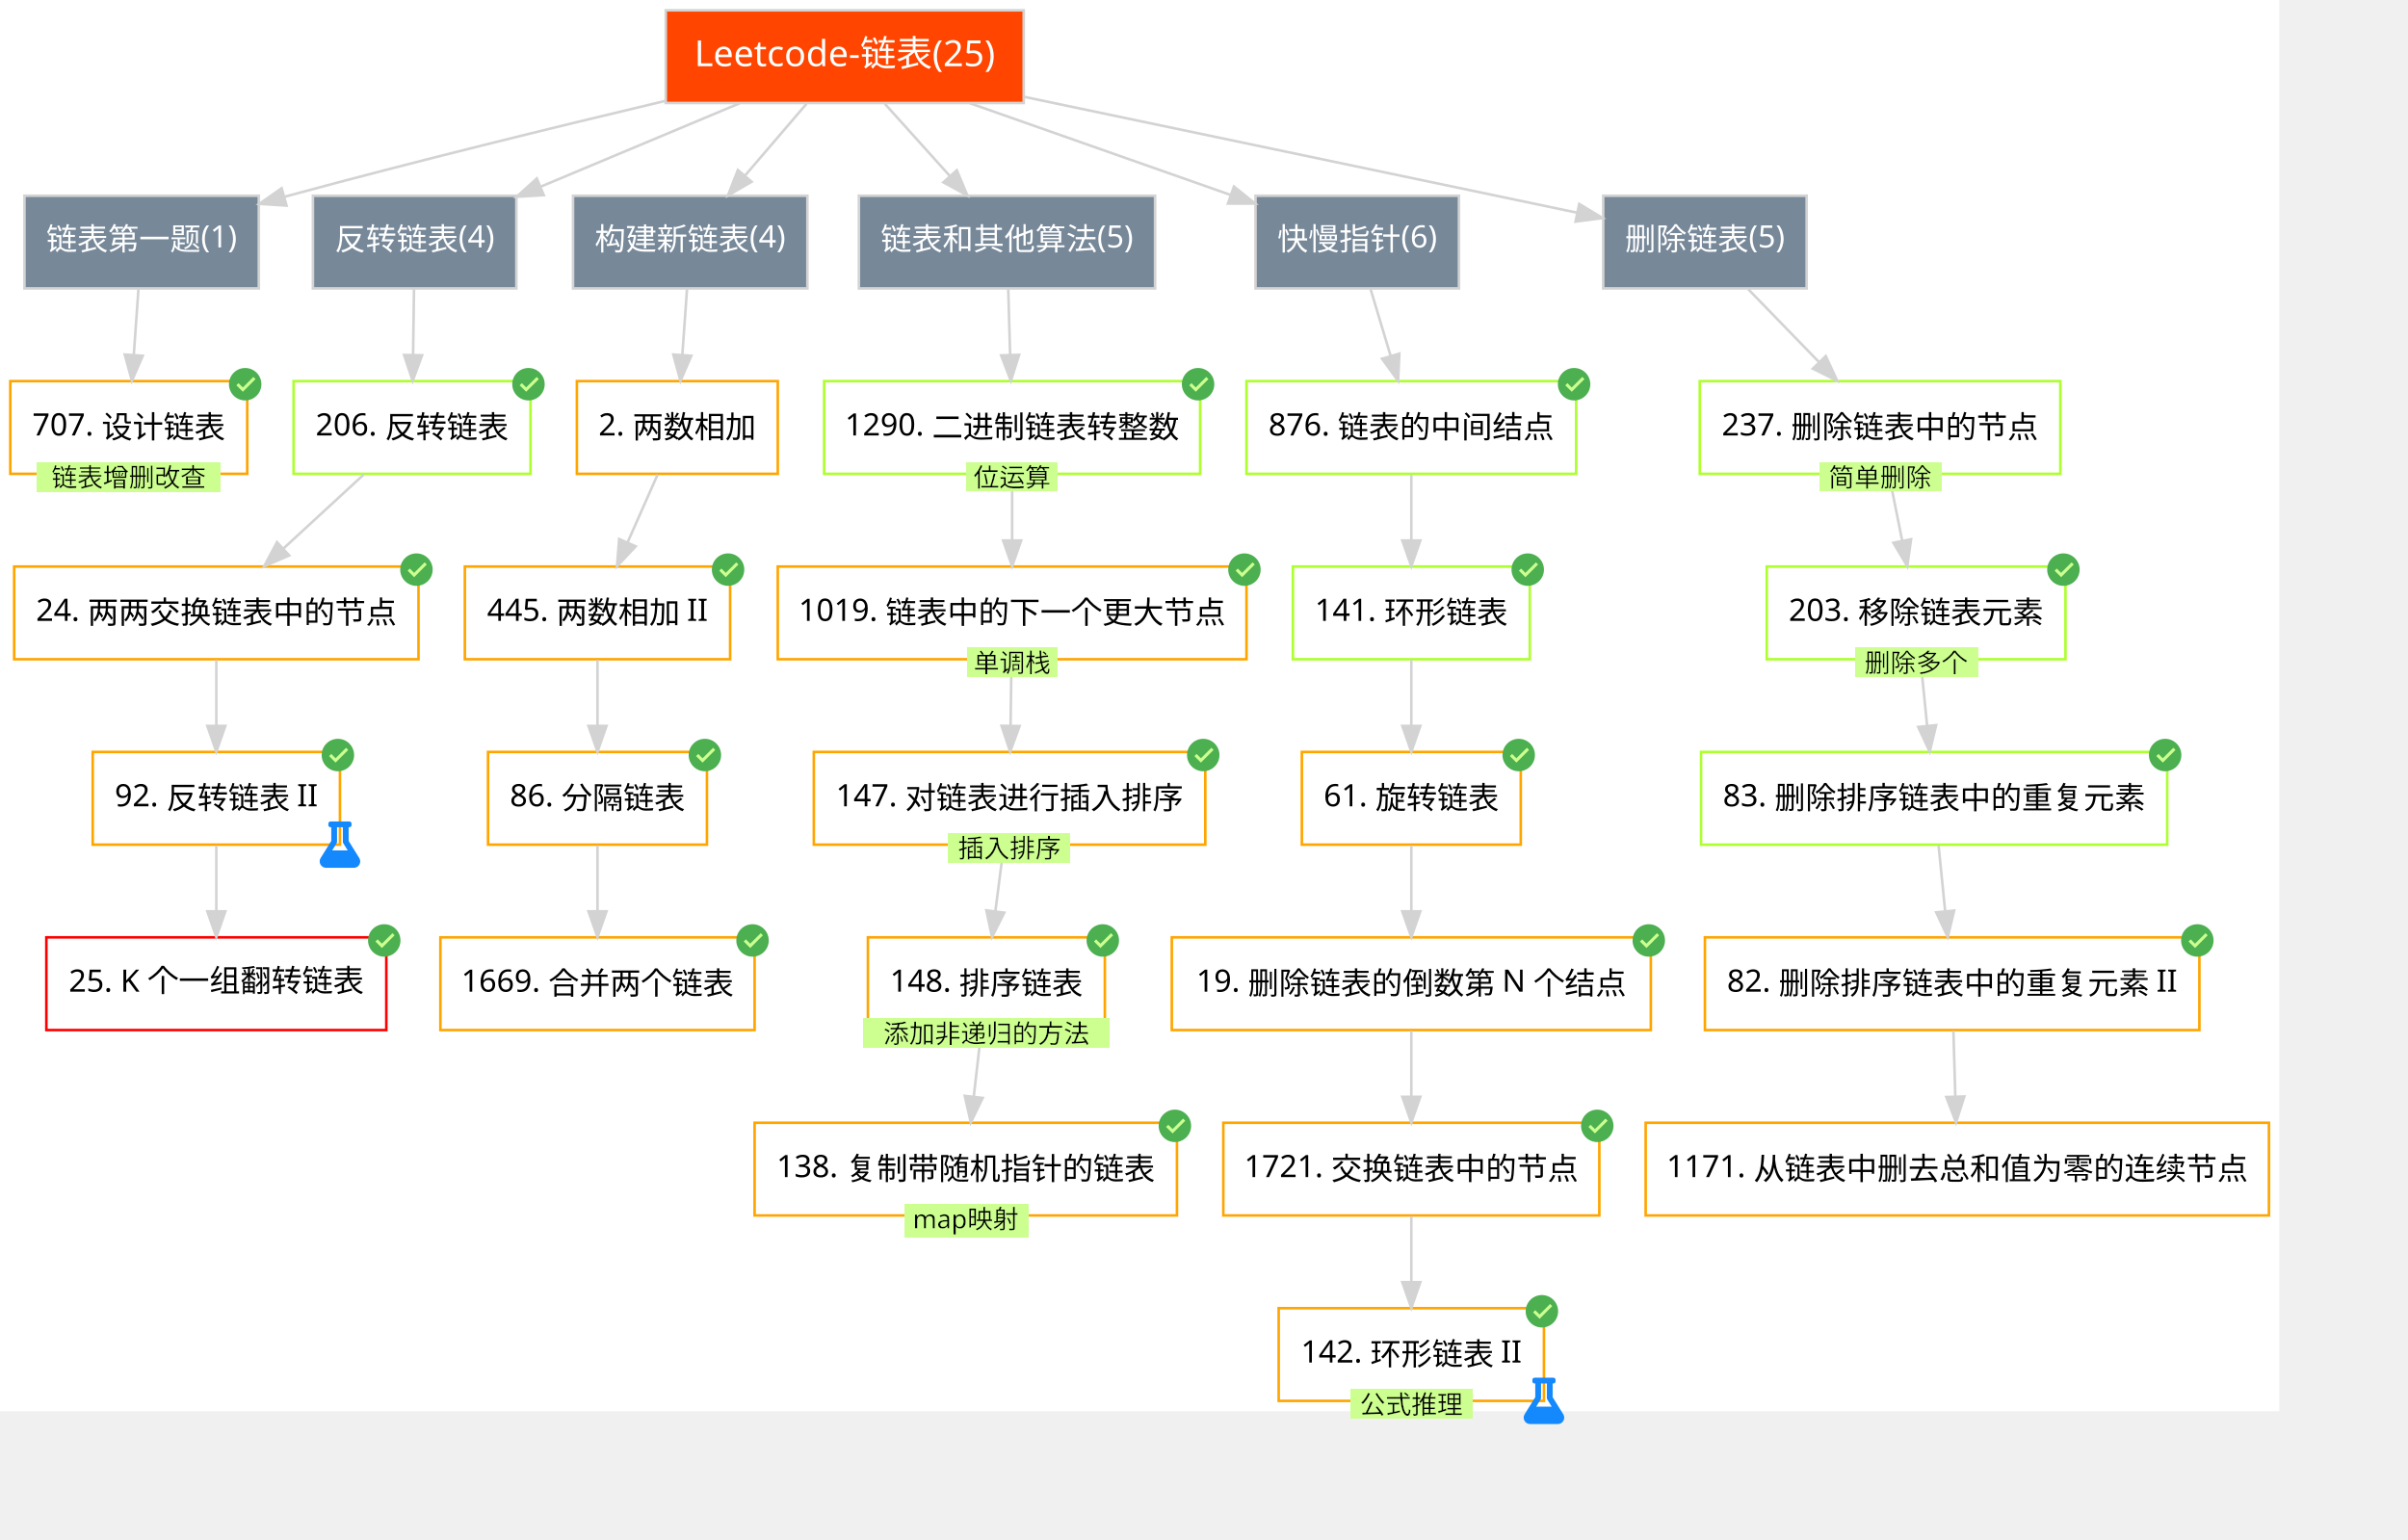
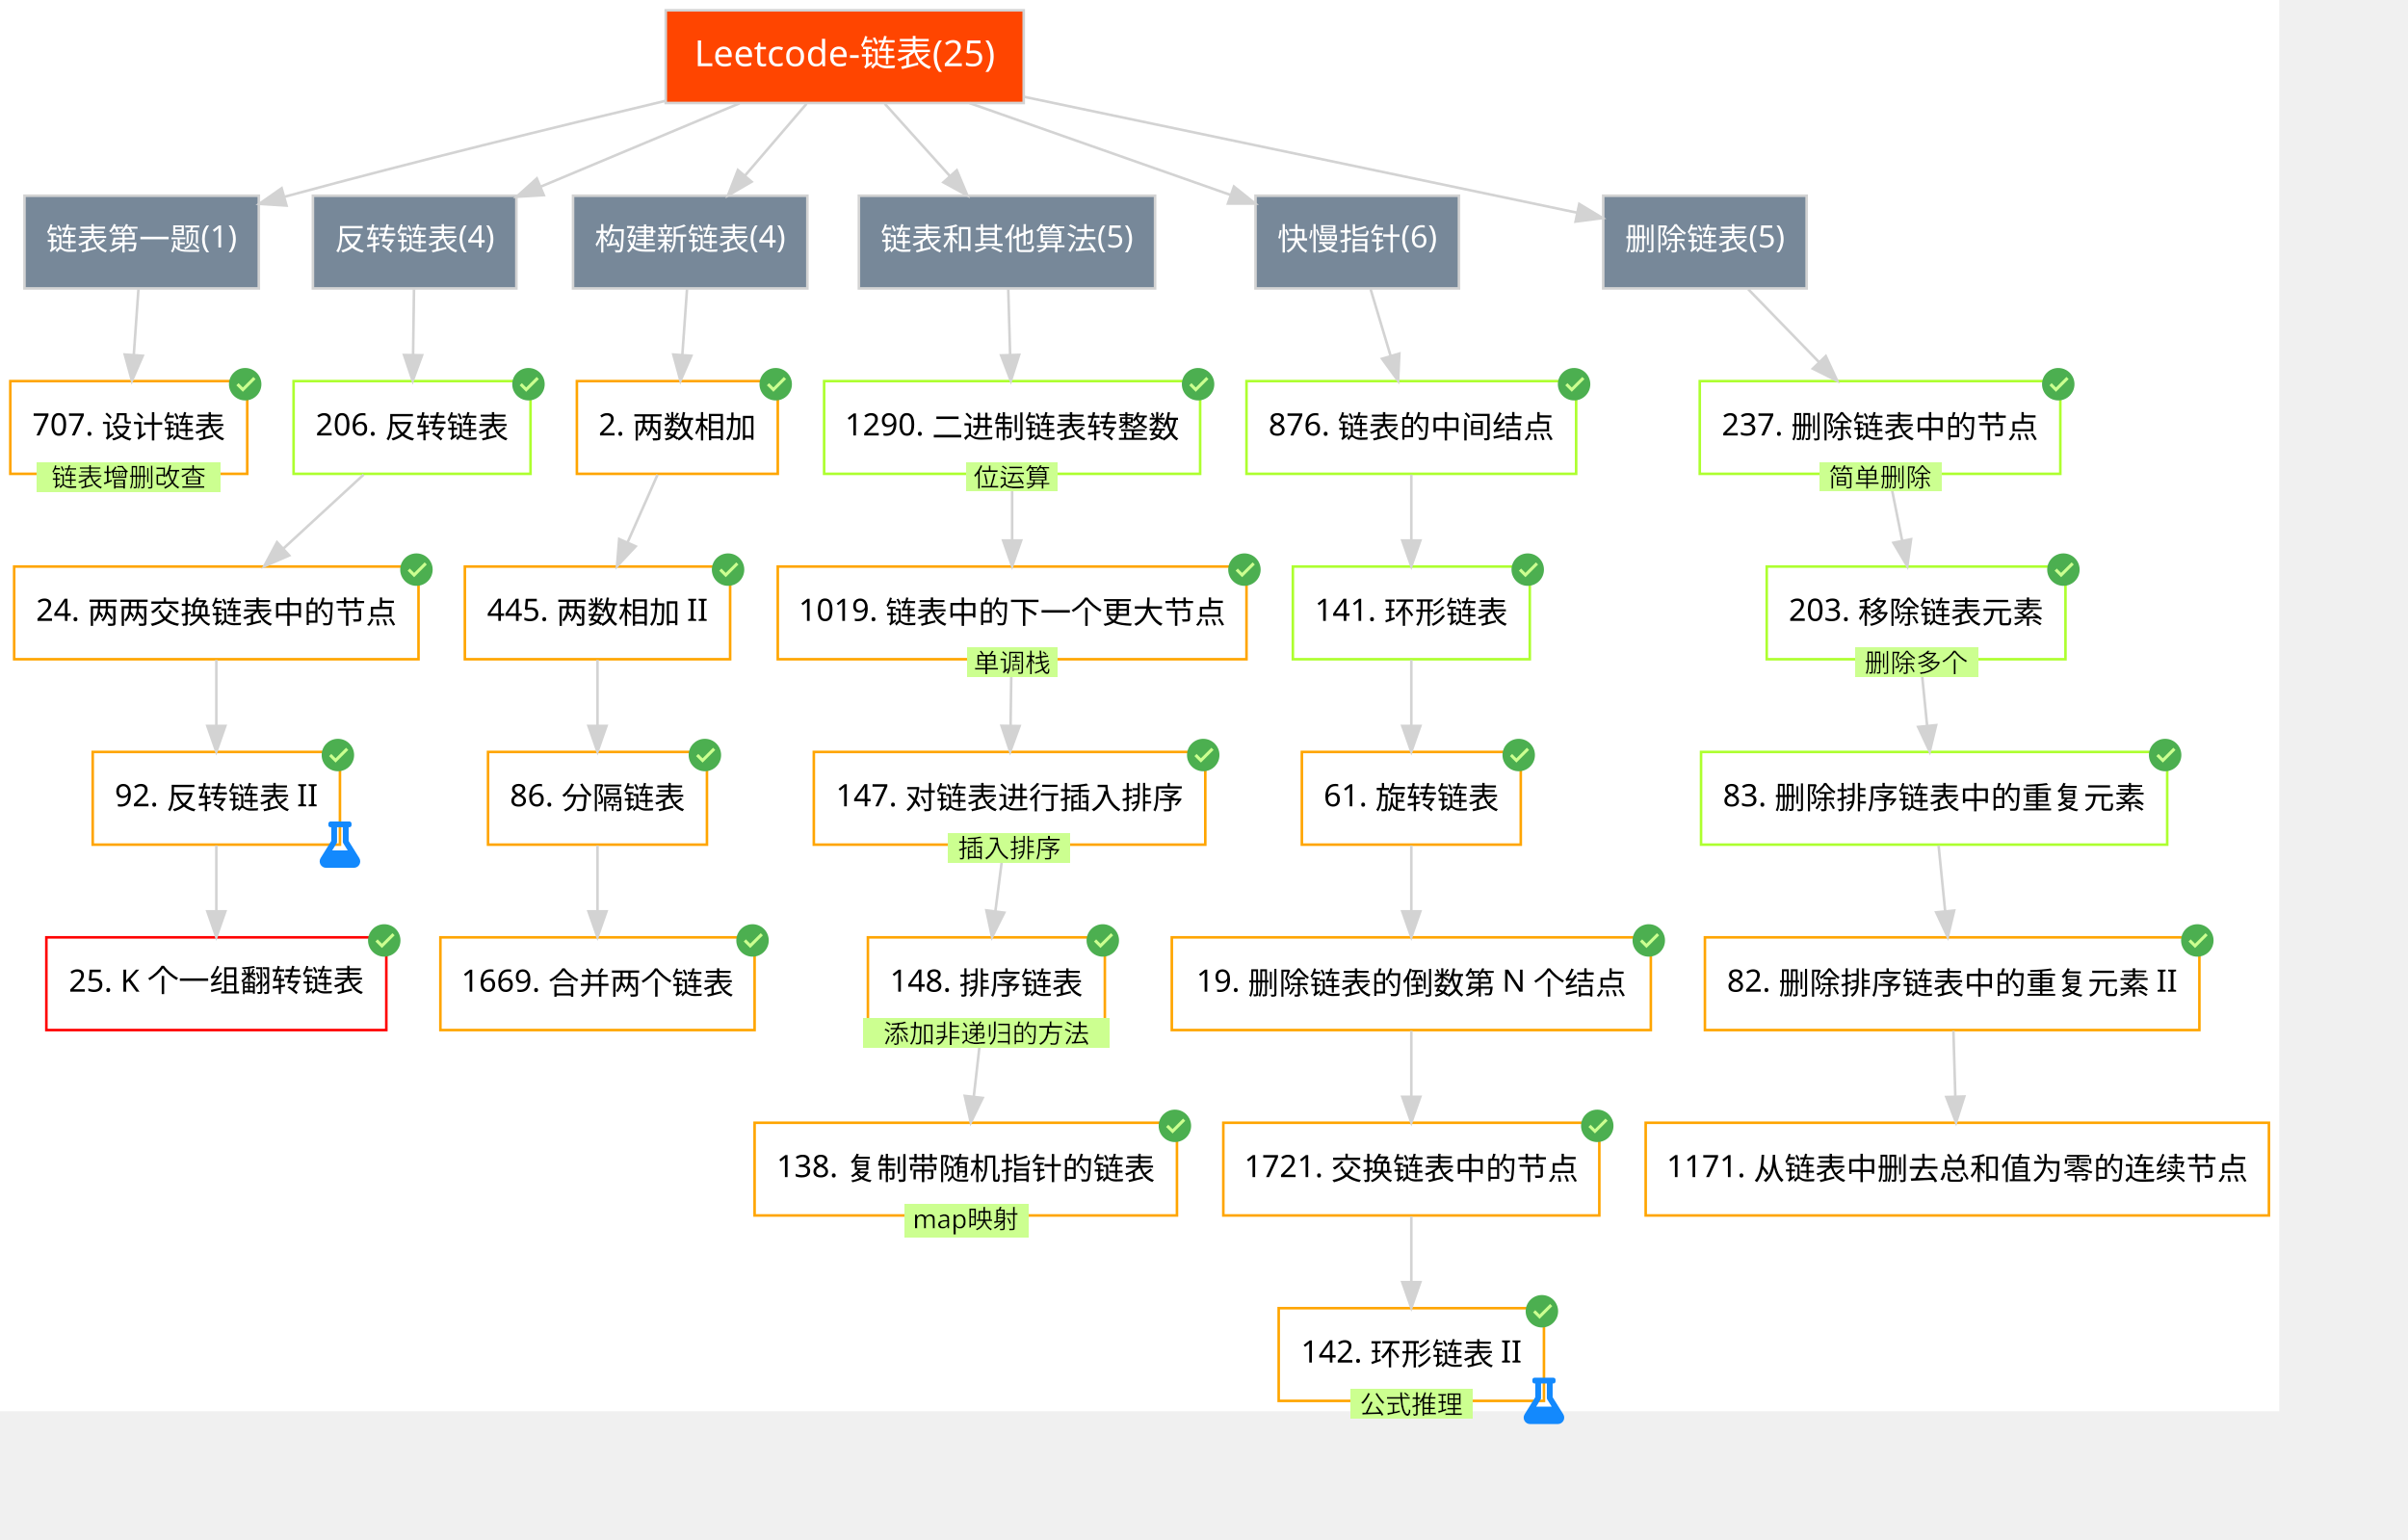
<svg xmlns="http://www.w3.org/2000/svg" xmlns:xlink="http://www.w3.org/1999/xlink" height="598pt" viewBox="0.00 0.00 935.0 598.0" width="935pt">
  <g class="graph" id="graph0" transform="scale(1 1) rotate(0) translate(4 544)">
    <polygon fill="white" points="-4,4 -4,-544 881,-544 881,4 -4,4" stroke="transparent" />
    <g class="node" id="node1">
      <g id="a_node1">
        <a target="_parent" xlink:href="https://leetcode-cn.com/tag/linked-list" xlink:title="Leetcode-链表(25)">
          <polygon fill="orangered" points="393.5,-540 254.5,-540 254.5,-504 393.5,-504 393.5,-540" stroke="lightgrey" />
          <text fill="white" font-family="Microsoft YaHei" font-size="14.00" text-anchor="middle" x="324" y="-518.3">
      Leetcode-链表(25)
     </text>
        </a>
      </g>
    </g>
    <g class="node" id="node2">
      <polygon fill="lightslategray" points="96.5,-468 5.5,-468 5.5,-432 96.5,-432 96.5,-468" stroke="lightgrey" />
      <text fill="white" font-family="Microsoft YaHei" font-size="12.00" text-anchor="middle" x="51" y="-446.9">
    链表第一题(1)
   </text>
    </g>
    <g class="edge" id="edge1">
      <path d="M254.22,-504.8C211.81,-494.72 156.63,-481.21 108,-468 107.54,-467.87 107.08,-467.75 106.61,-467.62" fill="none" stroke="lightgrey" />
      <polygon fill="lightgrey" points="107.25,-464.17 96.68,-464.84 105.36,-470.91 107.25,-464.17" stroke="lightgrey" />
    </g>
    <g class="node" id="node4">
      <polygon fill="lightslategray" points="196.5,-468 117.5,-468 117.5,-432 196.5,-432 196.5,-468" stroke="lightgrey" />
      <text fill="white" font-family="Microsoft YaHei" font-size="12.00" text-anchor="middle" x="157" y="-446.9">
    反转链表(4)
   </text>
    </g>
    <g class="edge" id="edge3">
      <path d="M283.15,-503.88C259.87,-494.12 230.56,-481.83 206.05,-471.56" fill="none" stroke="lightgrey" />
      <polygon fill="lightgrey" points="207.14,-468.22 196.57,-467.59 204.44,-474.68 207.14,-468.22" stroke="lightgrey" />
    </g>
    <g class="node" id="node9">
      <polygon fill="lightslategray" points="309.5,-468 218.5,-468 218.5,-432 309.5,-432 309.5,-468" stroke="lightgrey" />
      <text fill="white" font-family="Microsoft YaHei" font-size="12.00" text-anchor="middle" x="264" y="-446.9">
    构建新链表(4)
   </text>
    </g>
    <g class="edge" id="edge8">
      <path d="M309.17,-503.7C301.98,-495.3 293.2,-485.07 285.31,-475.86" fill="none" stroke="lightgrey" />
      <polygon fill="lightgrey" points="287.83,-473.42 278.66,-468.1 282.51,-477.97 287.83,-473.42" stroke="lightgrey" />
    </g>
    <g class="node" id="node14">
      <polygon fill="lightslategray" points="444.5,-468 329.5,-468 329.5,-432 444.5,-432 444.5,-468" stroke="lightgrey" />
      <text fill="white" font-family="Microsoft YaHei" font-size="12.00" text-anchor="middle" x="387" y="-446.9">
    链表和其他算法(5)
   </text>
    </g>
    <g class="edge" id="edge13">
      <path d="M339.57,-503.7C347.2,-495.22 356.52,-484.86 364.88,-475.58" fill="none" stroke="lightgrey" />
      <polygon fill="lightgrey" points="367.52,-477.88 371.61,-468.1 362.31,-473.2 367.52,-477.88" stroke="lightgrey" />
    </g>
    <g class="node" id="node20">
      <polygon fill="lightslategray" points="562.5,-468 483.5,-468 483.5,-432 562.5,-432 562.5,-468" stroke="lightgrey" />
      <text fill="white" font-family="Microsoft YaHei" font-size="12.00" text-anchor="middle" x="523" y="-446.9">
    快慢指针(6)
   </text>
    </g>
    <g class="edge" id="edge19">
      <path d="M372.43,-503.97C403.15,-493.16 442.8,-479.21 473.7,-468.34" fill="none" stroke="lightgrey" />
      <polygon fill="lightgrey" points="475.13,-471.55 483.4,-464.93 472.8,-464.95 475.13,-471.55" stroke="lightgrey" />
    </g>
    <g class="node" id="node27">
      <polygon fill="lightslategray" points="697.5,-468 618.5,-468 618.5,-432 697.5,-432 697.5,-468" stroke="lightgrey" />
      <text fill="white" font-family="Microsoft YaHei" font-size="12.00" text-anchor="middle" x="658" y="-446.9">
    删除链表(5)
   </text>
    </g>
    <g class="edge" id="edge26">
      <path d="M393.61,-506.41C457.82,-492.95 551.55,-473.31 608.44,-461.39" fill="none" stroke="lightgrey" />
      <polygon fill="lightgrey" points="609.21,-464.8 618.28,-459.32 607.77,-457.95 609.21,-464.8" stroke="lightgrey" />
    </g>
    <g class="node" id="node3">
      <g id="a_node3">
        <a target="_parent" xlink:href="https://leetcode-cn.com/problems/design-linked-list" xlink:title="707. 设计链表">
          <polygon fill="none" points="92,-396 0,-396 0,-360 92,-360 92,-396" stroke="orange" />
          <text font-family="Microsoft YaHei" font-size="12.00" text-anchor="middle" x="46" y="-374.9">
      707. 设计链表
     </text>
        </a>
      </g>
      <g transform="translate(84.0, -402.0) scale(0.3)">
        <circle cx="24" cy="24" fill="#4caf50" r="21" />
        <polygon fill="#ccff90" points="34.6,14.6 21,28.2 15.4,22.6 12.6,25.4 21,33.8 37.4,17.4" />
      </g>
    </g>
    <g class="edge" id="edge2">
      <path d="M49.76,-431.7C49.21,-423.98 48.55,-414.71 47.94,-406.11" fill="none" stroke="lightgrey" />
      <polygon fill="lightgrey" points="51.43,-405.83 47.22,-396.1 44.44,-406.33 51.43,-405.83" stroke="lightgrey" />
    </g>
    <g class="node" id="node5">
      <g id="a_node5">
        <a target="_parent" xlink:href="https://leetcode-cn.com/problems/reverse-linked-list" xlink:title="206. 反转链表">
          <polygon fill="none" points="202,-396 110,-396 110,-360 202,-360 202,-396" stroke="greenyellow" />
          <text font-family="Microsoft YaHei" font-size="12.00" text-anchor="middle" x="156" y="-374.9">
      206. 反转链表
     </text>
        </a>
      </g>
      <g transform="translate(194.0, -402.0) scale(0.3)">
        <circle cx="24" cy="24" fill="#4caf50" r="21" />
        <polygon fill="#ccff90" points="34.6,14.6 21,28.2 15.4,22.6 12.6,25.4 21,33.8 37.4,17.4" />
      </g>
    </g>
    <g class="edge" id="edge4">
      <path d="M156.75,-431.7C156.64,-423.98 156.51,-414.71 156.39,-406.11" fill="none" stroke="lightgrey" />
      <polygon fill="lightgrey" points="159.89,-406.05 156.24,-396.1 152.89,-406.15 159.89,-406.05" stroke="lightgrey" />
    </g>
    <g class="node" id="node6">
      <g id="a_node6">
        <a target="_parent" xlink:href="https://leetcode-cn.com/problems/swap-nodes-in-pairs" xlink:title="24. 两两交换链表中的节点">
          <polygon fill="none" points="158.5,-324 1.5,-324 1.5,-288 158.5,-288 158.5,-324" stroke="orange" />
          <text font-family="Microsoft YaHei" font-size="12.00" text-anchor="middle" x="80" y="-302.9">
      24. 两两交换链表中的节点
     </text>
        </a>
      </g>
      <g transform="translate(150.5, -330.0) scale(0.3)">
        <circle cx="24" cy="24" fill="#4caf50" r="21" />
        <polygon fill="#ccff90" points="34.6,14.6 21,28.2 15.4,22.6 12.6,25.4 21,33.8 37.4,17.4" />
      </g>
    </g>
    <g class="edge" id="edge5">
      <path d="M137.21,-359.7C127.83,-351.05 116.32,-340.45 106.09,-331.03" fill="none" stroke="lightgrey" />
      <polygon fill="lightgrey" points="108.3,-328.3 98.57,-324.1 103.55,-333.45 108.3,-328.3" stroke="lightgrey" />
    </g>
    <g class="node" id="node7">
      <g id="a_node7">
        <a target="_parent" xlink:href="https://leetcode-cn.com/problems/reverse-linked-list-ii" xlink:title="92. 反转链表 II">
          <polygon fill="none" points="128,-252 32,-252 32,-216 128,-216 128,-252" stroke="orange" />
          <text font-family="Microsoft YaHei" font-size="12.00" text-anchor="middle" x="80" y="-230.9">
      92. 反转链表 II
     </text>
        </a>
      </g>
      <g transform="translate(120.0, -258.0) scale(0.3)">
        <circle cx="24" cy="24" fill="#4caf50" r="21" />
        <polygon fill="#ccff90" points="34.6,14.6 21,28.2 15.4,22.6 12.6,25.4 21,33.8 37.4,17.4" />
      </g>
      <g transform="translate(119.0, -225.0)">
        <symbol id="flask" viewBox="0 0 448 512">
          <path d="M437.2 403.5L320 215V64h8c13.3 0 24-10.7 24-24V24c0-13.3-10.7-24-24-24H120c-13.3 0-24 10.7-24 24v16c0 13.3 10.7 24 24 24h8v151L10.8 403.5C-18.5 450.6 15.3 512 70.9 512h306.2c55.7 0 89.4-61.5 60.1-108.5zM137.9 320l48.2-77.6c3.7-5.2 5.8-11.6 5.8-18.4V64h64v160c0 6.9 2.2 13.2 5.8 18.4l48.2 77.6h-172z" fill="#1389fd" />
        </symbol>
        <a href="https://github.com/acm-clan/algorithm-stone/blob/main/user/leetcode/92.反转链表 II.md">
          <use height="18" href="#flask" width="18" />
        </a>
      </g>
    </g>
    <g class="edge" id="edge6">
      <path d="M80,-287.7C80,-279.98 80,-270.71 80,-262.11" fill="none" stroke="lightgrey" />
      <polygon fill="lightgrey" points="83.5,-262.1 80,-252.1 76.5,-262.1 83.5,-262.1" stroke="lightgrey" />
    </g>
    <g class="node" id="node8">
      <g id="a_node8">
        <a target="_parent" xlink:href="https://leetcode-cn.com/problems/reverse-nodes-in-k-group" xlink:title="25. K 个一组翻转链表">
          <polygon fill="none" points="146,-180 14,-180 14,-144 146,-144 146,-180" stroke="red" />
          <text font-family="Microsoft YaHei" font-size="12.00" text-anchor="middle" x="80" y="-158.9">
      25. K 个一组翻转链表
     </text>
        </a>
      </g>
      <g transform="translate(138.0, -186.0) scale(0.3)">
        <circle cx="24" cy="24" fill="#4caf50" r="21" />
        <polygon fill="#ccff90" points="34.6,14.6 21,28.2 15.4,22.6 12.6,25.4 21,33.8 37.4,17.4" />
      </g>
    </g>
    <g class="edge" id="edge7">
      <path d="M80,-215.7C80,-207.98 80,-198.71 80,-190.11" fill="none" stroke="lightgrey" />
      <polygon fill="lightgrey" points="83.5,-190.1 80,-180.1 76.5,-190.1 83.5,-190.1" stroke="lightgrey" />
    </g>
    <g class="node" id="node10">
      <g id="a_node10">
        <a target="_parent" xlink:href="https://leetcode-cn.com/problems/add-two-numbers" xlink:title="2. 两数相加">
          <polygon fill="none" points="298,-396 220,-396 220,-360 298,-360 298,-396" stroke="orange" />
          <text font-family="Microsoft YaHei" font-size="12.00" text-anchor="middle" x="259" y="-374.9">
      2. 两数相加
     </text>
        </a>
      </g>
+       <g transform="translate(290.0, -402.0) scale(0.3)">
+         <circle cx="24" cy="24" fill="#4caf50" r="21" />
+         <polygon fill="#ccff90" points="34.6,14.6 21,28.2 15.4,22.6 12.6,25.4 21,33.8 37.4,17.4" />
+       </g>
    </g>
    <g class="edge" id="edge9">
      <path d="M262.76,-431.7C262.21,-423.98 261.55,-414.71 260.94,-406.11" fill="none" stroke="lightgrey" />
      <polygon fill="lightgrey" points="264.43,-405.83 260.22,-396.1 257.44,-406.33 264.43,-405.83" stroke="lightgrey" />
    </g>
    <g class="node" id="node11">
      <g id="a_node11">
        <a target="_parent" xlink:href="https://leetcode-cn.com/problems/add-two-numbers-ii" xlink:title="445. 两数相加 II">
          <polygon fill="none" points="279.5,-324 176.5,-324 176.5,-288 279.5,-288 279.5,-324" stroke="orange" />
          <text font-family="Microsoft YaHei" font-size="12.00" text-anchor="middle" x="228" y="-302.9">
      445. 两数相加 II
     </text>
        </a>
      </g>
      <g transform="translate(271.5, -330.0) scale(0.3)">
        <circle cx="24" cy="24" fill="#4caf50" r="21" />
        <polygon fill="#ccff90" points="34.6,14.6 21,28.2 15.4,22.6 12.6,25.4 21,33.8 37.4,17.4" />
      </g>
    </g>
    <g class="edge" id="edge10">
      <path d="M251.34,-359.7C247.81,-351.73 243.54,-342.1 239.63,-333.26" fill="none" stroke="lightgrey" />
      <polygon fill="lightgrey" points="242.82,-331.83 235.57,-324.1 236.42,-334.67 242.82,-331.83" stroke="lightgrey" />
    </g>
    <g class="node" id="node12">
      <g id="a_node12">
        <a target="_parent" xlink:href="https://leetcode-cn.com/problems/partition-list" xlink:title="86. 分隔链表">
          <polygon fill="none" points="270.5,-252 185.5,-252 185.5,-216 270.5,-216 270.5,-252" stroke="orange" />
          <text font-family="Microsoft YaHei" font-size="12.00" text-anchor="middle" x="228" y="-230.9">
      86. 分隔链表
     </text>
        </a>
      </g>
      <g transform="translate(262.5, -258.0) scale(0.3)">
        <circle cx="24" cy="24" fill="#4caf50" r="21" />
        <polygon fill="#ccff90" points="34.6,14.6 21,28.2 15.4,22.6 12.6,25.4 21,33.8 37.4,17.4" />
      </g>
    </g>
    <g class="edge" id="edge11">
      <path d="M228,-287.7C228,-279.98 228,-270.71 228,-262.11" fill="none" stroke="lightgrey" />
      <polygon fill="lightgrey" points="231.5,-262.1 228,-252.1 224.5,-262.1 231.5,-262.1" stroke="lightgrey" />
    </g>
    <g class="node" id="node13">
      <g id="a_node13">
        <a target="_parent" xlink:href="https://leetcode-cn.com/problems/merge-in-between-linked-lists" xlink:title="1669. 合并两个链表">
          <polygon fill="none" points="289,-180 167,-180 167,-144 289,-144 289,-180" stroke="orange" />
          <text font-family="Microsoft YaHei" font-size="12.00" text-anchor="middle" x="228" y="-158.9">
      1669. 合并两个链表
     </text>
        </a>
      </g>
      <g transform="translate(281.0, -186.0) scale(0.3)">
        <circle cx="24" cy="24" fill="#4caf50" r="21" />
        <polygon fill="#ccff90" points="34.6,14.6 21,28.2 15.4,22.6 12.6,25.4 21,33.8 37.4,17.4" />
      </g>
    </g>
    <g class="edge" id="edge12">
      <path d="M228,-215.7C228,-207.98 228,-198.71 228,-190.11" fill="none" stroke="lightgrey" />
      <polygon fill="lightgrey" points="231.5,-190.1 228,-180.1 224.5,-190.1 231.5,-190.1" stroke="lightgrey" />
    </g>
    <g class="node" id="node15">
      <g id="a_node15">
        <a target="_parent" xlink:href="https://leetcode-cn.com/problems/convert-binary-number-in-a-linked-list-to-integer" xlink:title="1290. 二进制链表转整数">
          <polygon fill="none" points="462,-396 316,-396 316,-360 462,-360 462,-396" stroke="greenyellow" />
          <text font-family="Microsoft YaHei" font-size="12.00" text-anchor="middle" x="389" y="-374.9">
      1290. 二进制链表转整数
     </text>
        </a>
      </g>
      <g transform="translate(454.0, -402.0) scale(0.3)">
        <circle cx="24" cy="24" fill="#4caf50" r="21" />
        <polygon fill="#ccff90" points="34.6,14.6 21,28.2 15.4,22.6 12.6,25.4 21,33.8 37.4,17.4" />
      </g>
    </g>
    <g class="edge" id="edge14">
      <path d="M387.49,-431.7C387.71,-423.98 387.98,-414.71 388.23,-406.11" fill="none" stroke="lightgrey" />
      <polygon fill="lightgrey" points="391.72,-406.2 388.51,-396.1 384.73,-406 391.72,-406.2" stroke="lightgrey" />
    </g>
    <g class="node" id="node16">
      <g id="a_node16">
        <a target="_parent" xlink:href="https://leetcode-cn.com/problems/next-greater-node-in-linked-list" xlink:title="1019. 链表中的下一个更大节点">
          <polygon fill="none" points="480,-324 298,-324 298,-288 480,-288 480,-324" stroke="orange" />
          <text font-family="Microsoft YaHei" font-size="12.00" text-anchor="middle" x="389" y="-302.9">
      1019. 链表中的下一个更大节点
     </text>
        </a>
      </g>
      <g transform="translate(472.0, -330.0) scale(0.3)">
        <circle cx="24" cy="24" fill="#4caf50" r="21" />
        <polygon fill="#ccff90" points="34.6,14.6 21,28.2 15.4,22.6 12.6,25.4 21,33.8 37.4,17.4" />
      </g>
    </g>
    <g class="edge" id="edge15">
      <path d="M389,-359.7C389,-351.98 389,-342.71 389,-334.11" fill="none" stroke="lightgrey" />
      <polygon fill="lightgrey" points="392.5,-334.1 389,-324.1 385.5,-334.1 392.5,-334.1" stroke="lightgrey" />
    </g>
    <g class="node" id="node17">
      <g id="a_node17">
        <a target="_parent" xlink:href="https://leetcode-cn.com/problems/insertion-sort-list" xlink:title="147. 对链表进行插入排序">
          <polygon fill="none" points="464,-252 312,-252 312,-216 464,-216 464,-252" stroke="orange" />
          <text font-family="Microsoft YaHei" font-size="12.00" text-anchor="middle" x="388" y="-230.9">
      147. 对链表进行插入排序
     </text>
        </a>
      </g>
      <g transform="translate(456.0, -258.0) scale(0.3)">
        <circle cx="24" cy="24" fill="#4caf50" r="21" />
        <polygon fill="#ccff90" points="34.6,14.6 21,28.2 15.4,22.6 12.6,25.4 21,33.8 37.4,17.4" />
      </g>
    </g>
    <g class="edge" id="edge16">
      <path d="M388.75,-287.7C388.64,-279.98 388.51,-270.71 388.39,-262.11" fill="none" stroke="lightgrey" />
      <polygon fill="lightgrey" points="391.89,-262.05 388.24,-252.1 384.89,-262.15 391.89,-262.05" stroke="lightgrey" />
    </g>
    <g class="node" id="node18">
      <g id="a_node18">
        <a target="_parent" xlink:href="https://leetcode-cn.com/problems/sort-list" xlink:title="148. 排序链表">
          <polygon fill="none" points="425,-180 333,-180 333,-144 425,-144 425,-180" stroke="orange" />
          <text font-family="Microsoft YaHei" font-size="12.00" text-anchor="middle" x="379" y="-158.9">
      148. 排序链表
     </text>
        </a>
      </g>
      <g transform="translate(417.0, -186.0) scale(0.3)">
        <circle cx="24" cy="24" fill="#4caf50" r="21" />
        <polygon fill="#ccff90" points="34.6,14.6 21,28.2 15.4,22.6 12.6,25.4 21,33.8 37.4,17.4" />
      </g>
    </g>
    <g class="edge" id="edge17">
      <path d="M385.78,-215.7C384.78,-207.98 383.59,-198.71 382.49,-190.11" fill="none" stroke="lightgrey" />
      <polygon fill="lightgrey" points="385.95,-189.58 381.2,-180.1 379,-190.47 385.95,-189.58" stroke="lightgrey" />
    </g>
    <g class="node" id="node19">
      <g id="a_node19">
        <a target="_parent" xlink:href="https://leetcode-cn.com/problems/copy-list-with-random-pointer" xlink:title="138. 复制带随机指针的链表">
          <polygon fill="none" points="453,-108 289,-108 289,-72 453,-72 453,-108" stroke="orange" />
          <text font-family="Microsoft YaHei" font-size="12.00" text-anchor="middle" x="371" y="-86.9">
      138. 复制带随机指针的链表
     </text>
        </a>
      </g>
      <g transform="translate(445.0, -114.0) scale(0.3)">
        <circle cx="24" cy="24" fill="#4caf50" r="21" />
        <polygon fill="#ccff90" points="34.6,14.6 21,28.2 15.4,22.6 12.6,25.4 21,33.8 37.4,17.4" />
      </g>
    </g>
    <g class="edge" id="edge18">
      <path d="M377.02,-143.7C376.14,-135.98 375.08,-126.71 374.1,-118.11" fill="none" stroke="lightgrey" />
      <polygon fill="lightgrey" points="377.57,-117.64 372.95,-108.1 370.61,-118.44 377.57,-117.64" stroke="lightgrey" />
    </g>
    <g class="node" id="node21">
      <g id="a_node21">
        <a target="_parent" xlink:href="https://leetcode-cn.com/problems/middle-of-the-linked-list" xlink:title="876. 链表的中间结点">
          <polygon fill="none" points="608,-396 480,-396 480,-360 608,-360 608,-396" stroke="greenyellow" />
          <text font-family="Microsoft YaHei" font-size="12.00" text-anchor="middle" x="544" y="-374.9">
      876. 链表的中间结点
     </text>
        </a>
      </g>
      <g transform="translate(600.0, -402.0) scale(0.3)">
        <circle cx="24" cy="24" fill="#4caf50" r="21" />
        <polygon fill="#ccff90" points="34.6,14.6 21,28.2 15.4,22.6 12.6,25.4 21,33.8 37.4,17.4" />
      </g>
    </g>
    <g class="edge" id="edge20">
      <path d="M528.19,-431.7C530.53,-423.9 533.35,-414.51 535.95,-405.83" fill="none" stroke="lightgrey" />
      <polygon fill="lightgrey" points="539.35,-406.69 538.87,-396.1 532.64,-404.68 539.35,-406.69" stroke="lightgrey" />
    </g>
    <g class="node" id="node22">
      <g id="a_node22">
        <a target="_parent" xlink:href="https://leetcode-cn.com/problems/linked-list-cycle" xlink:title="141. 环形链表">
          <polygon fill="none" points="590,-324 498,-324 498,-288 590,-288 590,-324" stroke="greenyellow" />
          <text font-family="Microsoft YaHei" font-size="12.00" text-anchor="middle" x="544" y="-302.9">
      141. 环形链表
     </text>
        </a>
      </g>
      <g transform="translate(582.0, -330.0) scale(0.3)">
        <circle cx="24" cy="24" fill="#4caf50" r="21" />
        <polygon fill="#ccff90" points="34.6,14.6 21,28.2 15.4,22.6 12.6,25.4 21,33.8 37.4,17.4" />
      </g>
    </g>
    <g class="edge" id="edge21">
      <path d="M544,-359.7C544,-351.98 544,-342.71 544,-334.11" fill="none" stroke="lightgrey" />
      <polygon fill="lightgrey" points="547.5,-334.1 544,-324.1 540.5,-334.1 547.5,-334.1" stroke="lightgrey" />
    </g>
    <g class="node" id="node23">
      <g id="a_node23">
        <a target="_parent" xlink:href="https://leetcode-cn.com/problems/rotate-list" xlink:title="61. 旋转链表">
          <polygon fill="none" points="586.5,-252 501.5,-252 501.5,-216 586.5,-216 586.5,-252" stroke="orange" />
          <text font-family="Microsoft YaHei" font-size="12.00" text-anchor="middle" x="544" y="-230.9">
      61. 旋转链表
     </text>
        </a>
      </g>
      <g transform="translate(578.5, -258.0) scale(0.3)">
        <circle cx="24" cy="24" fill="#4caf50" r="21" />
        <polygon fill="#ccff90" points="34.6,14.6 21,28.2 15.4,22.6 12.6,25.4 21,33.8 37.4,17.4" />
      </g>
    </g>
    <g class="edge" id="edge22">
      <path d="M544,-287.7C544,-279.98 544,-270.71 544,-262.11" fill="none" stroke="lightgrey" />
      <polygon fill="lightgrey" points="547.5,-262.1 544,-252.1 540.5,-262.1 547.5,-262.1" stroke="lightgrey" />
    </g>
    <g class="node" id="node24">
      <g id="a_node24">
        <a target="_parent" xlink:href="https://leetcode-cn.com/problems/remove-nth-node-from-end-of-list" xlink:title="19. 删除链表的倒数第 N 个结点">
          <polygon fill="none" points="637,-180 451,-180 451,-144 637,-144 637,-180" stroke="orange" />
          <text font-family="Microsoft YaHei" font-size="12.00" text-anchor="middle" x="544" y="-158.9">
      19. 删除链表的倒数第 N 个结点
     </text>
        </a>
      </g>
      <g transform="translate(629.0, -186.0) scale(0.3)">
        <circle cx="24" cy="24" fill="#4caf50" r="21" />
        <polygon fill="#ccff90" points="34.6,14.6 21,28.2 15.4,22.6 12.6,25.4 21,33.8 37.4,17.4" />
      </g>
    </g>
    <g class="edge" id="edge23">
      <path d="M544,-215.7C544,-207.98 544,-198.71 544,-190.11" fill="none" stroke="lightgrey" />
      <polygon fill="lightgrey" points="547.5,-190.1 544,-180.1 540.5,-190.1 547.5,-190.1" stroke="lightgrey" />
    </g>
    <g class="node" id="node25">
      <g id="a_node25">
        <a target="_parent" xlink:href="https://leetcode-cn.com/problems/swapping-nodes-in-a-linked-list" xlink:title="1721. 交换链表中的节点">
          <polygon fill="none" points="617,-108 471,-108 471,-72 617,-72 617,-108" stroke="orange" />
          <text font-family="Microsoft YaHei" font-size="12.00" text-anchor="middle" x="544" y="-86.9">
      1721. 交换链表中的节点
     </text>
        </a>
      </g>
      <g transform="translate(609.0, -114.0) scale(0.3)">
        <circle cx="24" cy="24" fill="#4caf50" r="21" />
        <polygon fill="#ccff90" points="34.6,14.6 21,28.2 15.4,22.6 12.6,25.4 21,33.8 37.4,17.4" />
      </g>
    </g>
    <g class="edge" id="edge24">
      <path d="M544,-143.7C544,-135.98 544,-126.71 544,-118.11" fill="none" stroke="lightgrey" />
      <polygon fill="lightgrey" points="547.5,-118.1 544,-108.1 540.5,-118.1 547.5,-118.1" stroke="lightgrey" />
    </g>
    <g class="node" id="node26">
      <g id="a_node26">
        <a target="_parent" xlink:href="https://leetcode-cn.com/problems/linked-list-cycle-ii" xlink:title="142. 环形链表 II">
          <polygon fill="none" points="595.5,-36 492.5,-36 492.5,0 595.5,0 595.5,-36" stroke="orange" />
          <text font-family="Microsoft YaHei" font-size="12.00" text-anchor="middle" x="544" y="-14.9">
      142. 环形链表 II
     </text>
        </a>
      </g>
      <g transform="translate(587.5, -42.0) scale(0.3)">
        <circle cx="24" cy="24" fill="#4caf50" r="21" />
        <polygon fill="#ccff90" points="34.6,14.6 21,28.2 15.4,22.6 12.6,25.4 21,33.8 37.4,17.4" />
      </g>
      <g transform="translate(586.5, -9.0)">
        <symbol id="flask" viewBox="0 0 448 512">
          <path d="M437.2 403.5L320 215V64h8c13.3 0 24-10.7 24-24V24c0-13.3-10.7-24-24-24H120c-13.3 0-24 10.7-24 24v16c0 13.3 10.7 24 24 24h8v151L10.8 403.5C-18.5 450.6 15.3 512 70.9 512h306.2c55.7 0 89.4-61.5 60.1-108.5zM137.9 320l48.2-77.6c3.7-5.2 5.8-11.6 5.8-18.4V64h64v160c0 6.9 2.2 13.2 5.8 18.4l48.2 77.6h-172z" fill="#1389fd" />
        </symbol>
        <a href="https://github.com/acm-clan/algorithm-stone/blob/main/user/leetcode/142. 环形链表 II.md">
          <use height="18" href="#flask" width="18" />
        </a>
      </g>
    </g>
    <g class="edge" id="edge25">
      <path d="M544,-71.7C544,-63.98 544,-54.71 544,-46.11" fill="none" stroke="lightgrey" />
      <polygon fill="lightgrey" points="547.5,-46.1 544,-36.1 540.5,-46.1 547.5,-46.1" stroke="lightgrey" />
    </g>
    <g class="node" id="node28">
      <g id="a_node28">
        <a target="_parent" xlink:href="https://leetcode-cn.com/problems/delete-node-in-a-linked-list" xlink:title="237. 删除链表中的节点">
          <polygon fill="none" points="796,-396 656,-396 656,-360 796,-360 796,-396" stroke="greenyellow" />
          <text font-family="Microsoft YaHei" font-size="12.00" text-anchor="middle" x="726" y="-374.9">
      237. 删除链表中的节点
     </text>
        </a>
      </g>
+       <g transform="translate(788.0, -402.0) scale(0.3)">
+         <circle cx="24" cy="24" fill="#4caf50" r="21" />
+         <polygon fill="#ccff90" points="34.6,14.6 21,28.2 15.4,22.6 12.6,25.4 21,33.8 37.4,17.4" />
+       </g>
    </g>
    <g class="edge" id="edge27">
      <path d="M674.81,-431.7C683.13,-423.14 693.31,-412.66 702.39,-403.3" fill="none" stroke="lightgrey" />
      <polygon fill="lightgrey" points="704.93,-405.72 709.38,-396.1 699.91,-400.84 704.93,-405.72" stroke="lightgrey" />
    </g>
    <g class="node" id="node29">
      <g id="a_node29">
        <a target="_parent" xlink:href="https://leetcode-cn.com/problems/remove-linked-list-elements" xlink:title="203. 移除链表元素">
          <polygon fill="none" points="798,-324 682,-324 682,-288 798,-288 798,-324" stroke="greenyellow" />
          <text font-family="Microsoft YaHei" font-size="12.00" text-anchor="middle" x="740" y="-302.9">
      203. 移除链表元素
     </text>
        </a>
      </g>
      <g transform="translate(790.0, -330.0) scale(0.3)">
        <circle cx="24" cy="24" fill="#4caf50" r="21" />
        <polygon fill="#ccff90" points="34.6,14.6 21,28.2 15.4,22.6 12.6,25.4 21,33.8 37.4,17.4" />
      </g>
    </g>
    <g class="edge" id="edge28">
      <path d="M729.46,-359.7C731,-351.98 732.86,-342.71 734.58,-334.11" fill="none" stroke="lightgrey" />
      <polygon fill="lightgrey" points="738.05,-334.6 736.58,-324.1 731.19,-333.22 738.05,-334.6" stroke="lightgrey" />
    </g>
    <g class="node" id="node30">
      <g id="a_node30">
        <a target="_parent" xlink:href="https://leetcode-cn.com/problems/remove-duplicates-from-sorted-list" xlink:title="83. 删除排序链表中的重复元素">
          <polygon fill="none" points="837.5,-252 656.5,-252 656.5,-216 837.5,-216 837.5,-252" stroke="greenyellow" />
          <text font-family="Microsoft YaHei" font-size="12.00" text-anchor="middle" x="747" y="-230.9">
      83. 删除排序链表中的重复元素
     </text>
        </a>
      </g>
      <g transform="translate(829.5, -258.0) scale(0.3)">
        <circle cx="24" cy="24" fill="#4caf50" r="21" />
        <polygon fill="#ccff90" points="34.6,14.6 21,28.2 15.4,22.6 12.6,25.4 21,33.8 37.4,17.4" />
      </g>
    </g>
    <g class="edge" id="edge29">
      <path d="M741.73,-287.7C742.5,-279.98 743.43,-270.71 744.29,-262.11" fill="none" stroke="lightgrey" />
      <polygon fill="lightgrey" points="747.78,-262.4 745.29,-252.1 740.81,-261.71 747.78,-262.4" stroke="lightgrey" />
    </g>
    <g class="node" id="node31">
      <g id="a_node31">
        <a target="_parent" xlink:href="https://leetcode-cn.com/problems/remove-duplicates-from-sorted-list-ii" xlink:title="82. 删除排序链表中的重复元素 II">
          <polygon fill="none" points="850,-180 658,-180 658,-144 850,-144 850,-180" stroke="orange" />
          <text font-family="Microsoft YaHei" font-size="12.00" text-anchor="middle" x="754" y="-158.9">
      82. 删除排序链表中的重复元素 II
     </text>
        </a>
      </g>
      <g transform="translate(842.0, -186.0) scale(0.3)">
        <circle cx="24" cy="24" fill="#4caf50" r="21" />
        <polygon fill="#ccff90" points="34.6,14.6 21,28.2 15.4,22.6 12.6,25.4 21,33.8 37.4,17.4" />
      </g>
    </g>
    <g class="edge" id="edge30">
      <path d="M748.73,-215.7C749.5,-207.98 750.43,-198.71 751.29,-190.11" fill="none" stroke="lightgrey" />
      <polygon fill="lightgrey" points="754.78,-190.4 752.29,-180.1 747.81,-189.71 754.78,-190.4" stroke="lightgrey" />
    </g>
    <g class="node" id="node32">
      <g id="a_node32">
        <a target="_parent" xlink:href="https://leetcode-cn.com/problems/remove-zero-sum-consecutive-nodes-from-linked-list" xlink:title="1171. 从链表中删去总和值为零的连续节点">
          <polygon fill="none" points="877,-108 635,-108 635,-72 877,-72 877,-108" stroke="orange" />
          <text font-family="Microsoft YaHei" font-size="12.00" text-anchor="middle" x="756" y="-86.9">
      1171. 从链表中删去总和值为零的连续节点
     </text>
        </a>
      </g>
    </g>
    <g class="edge" id="edge31">
      <path d="M754.49,-143.7C754.71,-135.98 754.98,-126.71 755.23,-118.11" fill="none" stroke="lightgrey" />
      <polygon fill="lightgrey" points="758.72,-118.2 755.51,-108.1 751.73,-118 758.72,-118.2" stroke="lightgrey" />
    </g>
    <g class="key">
      <defs>
        <filter height="1.2" id="solid" width="1.2" x="-0.1" y="-0.1">
          <feFlood flood-color="#ccff90" result="bg" />
          <feMerge>
            <feMergeNode in="bg" />
            <feMergeNode in="SourceGraphic" />
          </feMerge>
        </filter>
      </defs>
      <text filter="url(#solid)" font-family="Microsoft YaHei" font-size="10.00" text-anchor="middle" x="46.0" y="-355.0">
    链表增删改查
   </text>
    </g>
    <g class="key">
      <defs>
        <filter height="1.2" id="solid" width="1.2" x="-0.1" y="-0.1">
          <feFlood flood-color="#ccff90" result="bg" />
          <feMerge>
            <feMergeNode in="bg" />
            <feMergeNode in="SourceGraphic" />
          </feMerge>
        </filter>
      </defs>
      <text filter="url(#solid)" font-family="Microsoft YaHei" font-size="10.00" text-anchor="middle" x="389.0" y="-355.0">
    位运算
   </text>
    </g>
    <g class="key">
      <defs>
        <filter height="1.2" id="solid" width="1.2" x="-0.1" y="-0.1">
          <feFlood flood-color="#ccff90" result="bg" />
          <feMerge>
            <feMergeNode in="bg" />
            <feMergeNode in="SourceGraphic" />
          </feMerge>
        </filter>
      </defs>
      <text filter="url(#solid)" font-family="Microsoft YaHei" font-size="10.00" text-anchor="middle" x="389.0" y="-283.0">
    单调栈
   </text>
    </g>
    <g class="key">
      <defs>
        <filter height="1.2" id="solid" width="1.2" x="-0.1" y="-0.1">
          <feFlood flood-color="#ccff90" result="bg" />
          <feMerge>
            <feMergeNode in="bg" />
            <feMergeNode in="SourceGraphic" />
          </feMerge>
        </filter>
      </defs>
      <text filter="url(#solid)" font-family="Microsoft YaHei" font-size="10.00" text-anchor="middle" x="388.0" y="-211.0">
    插入排序
   </text>
    </g>
    <g class="key">
      <defs>
        <filter height="1.2" id="solid" width="1.2" x="-0.1" y="-0.1">
          <feFlood flood-color="#ccff90" result="bg" />
          <feMerge>
            <feMergeNode in="bg" />
            <feMergeNode in="SourceGraphic" />
          </feMerge>
        </filter>
      </defs>
      <text filter="url(#solid)" font-family="Microsoft YaHei" font-size="10.00" text-anchor="middle" x="379.0" y="-139.0">
    添加非递归的方法
   </text>
    </g>
    <g class="key">
      <defs>
        <filter height="1.2" id="solid" width="1.2" x="-0.1" y="-0.1">
          <feFlood flood-color="#ccff90" result="bg" />
          <feMerge>
            <feMergeNode in="bg" />
            <feMergeNode in="SourceGraphic" />
          </feMerge>
        </filter>
      </defs>
      <text filter="url(#solid)" font-family="Microsoft YaHei" font-size="10.00" text-anchor="middle" x="371.0" y="-67.0">
    map映射
   </text>
    </g>
    <g class="key">
      <defs>
        <filter height="1.2" id="solid" width="1.2" x="-0.1" y="-0.1">
          <feFlood flood-color="#ccff90" result="bg" />
          <feMerge>
            <feMergeNode in="bg" />
            <feMergeNode in="SourceGraphic" />
          </feMerge>
        </filter>
      </defs>
      <text filter="url(#solid)" font-family="Microsoft YaHei" font-size="10.00" text-anchor="middle" x="544.0" y="5.0">
    公式推理
   </text>
    </g>
    <g class="key">
      <defs>
        <filter height="1.2" id="solid" width="1.2" x="-0.1" y="-0.1">
          <feFlood flood-color="#ccff90" result="bg" />
          <feMerge>
            <feMergeNode in="bg" />
            <feMergeNode in="SourceGraphic" />
          </feMerge>
        </filter>
      </defs>
      <text filter="url(#solid)" font-family="Microsoft YaHei" font-size="10.00" text-anchor="middle" x="726.0" y="-355.0">
    简单删除
   </text>
    </g>
    <g class="key">
      <defs>
        <filter height="1.2" id="solid" width="1.2" x="-0.1" y="-0.1">
          <feFlood flood-color="#ccff90" result="bg" />
          <feMerge>
            <feMergeNode in="bg" />
            <feMergeNode in="SourceGraphic" />
          </feMerge>
        </filter>
      </defs>
      <text filter="url(#solid)" font-family="Microsoft YaHei" font-size="10.00" text-anchor="middle" x="740.0" y="-283.0">
    删除多个
   </text>
    </g>
  </g>
</svg>
